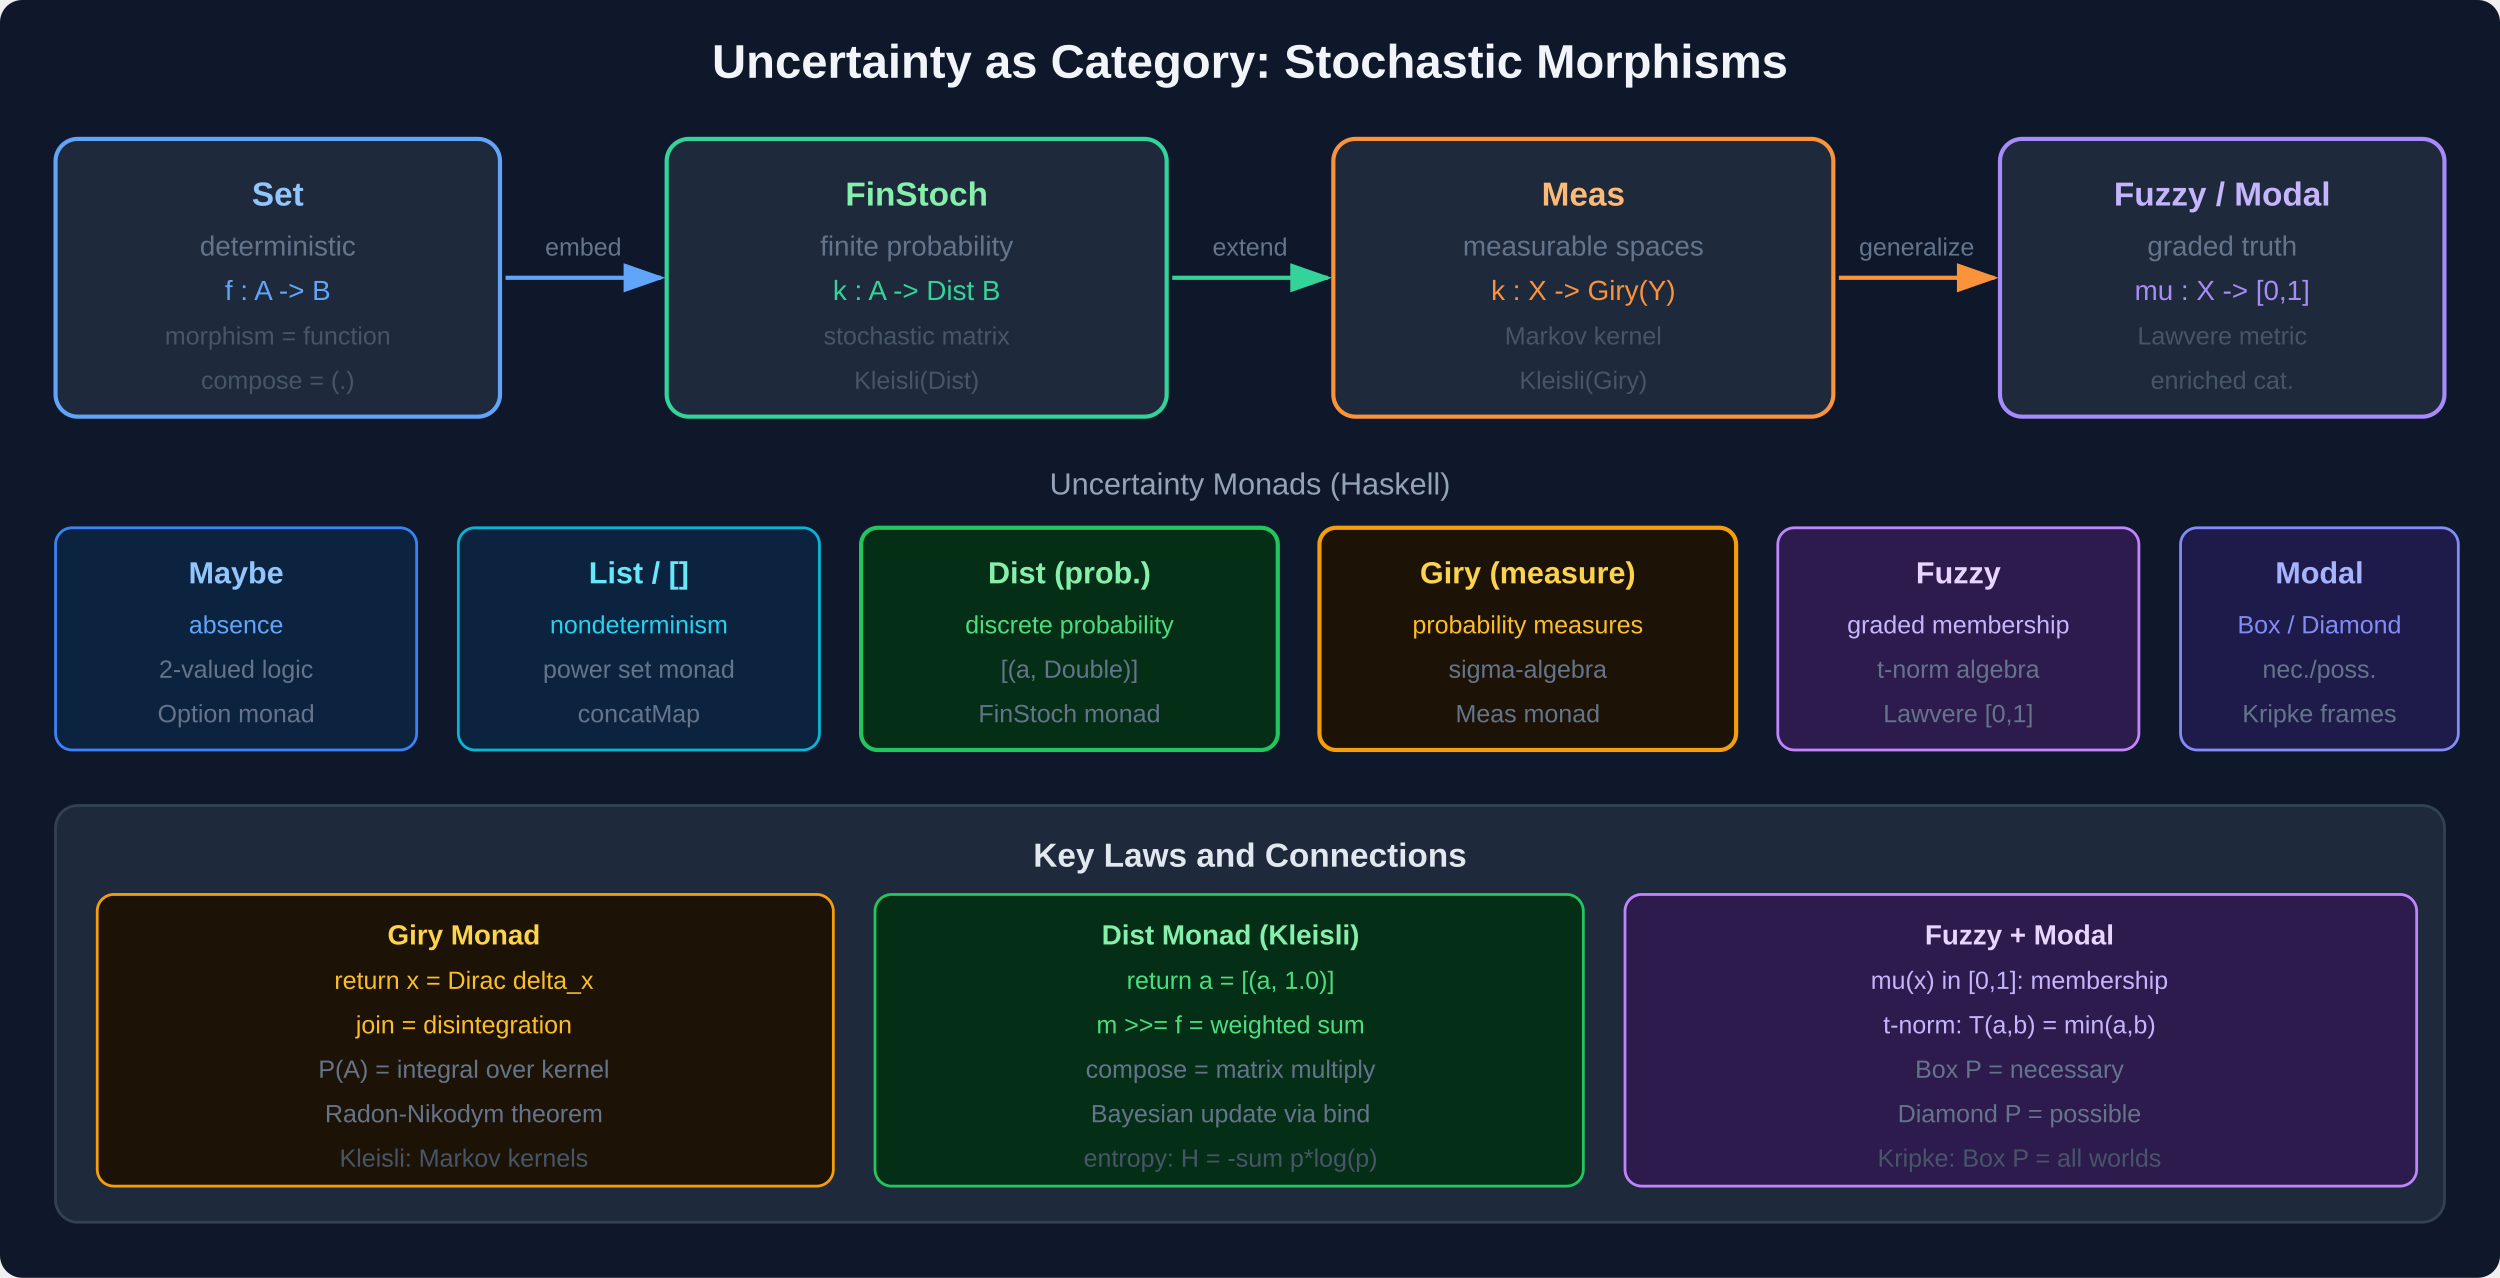
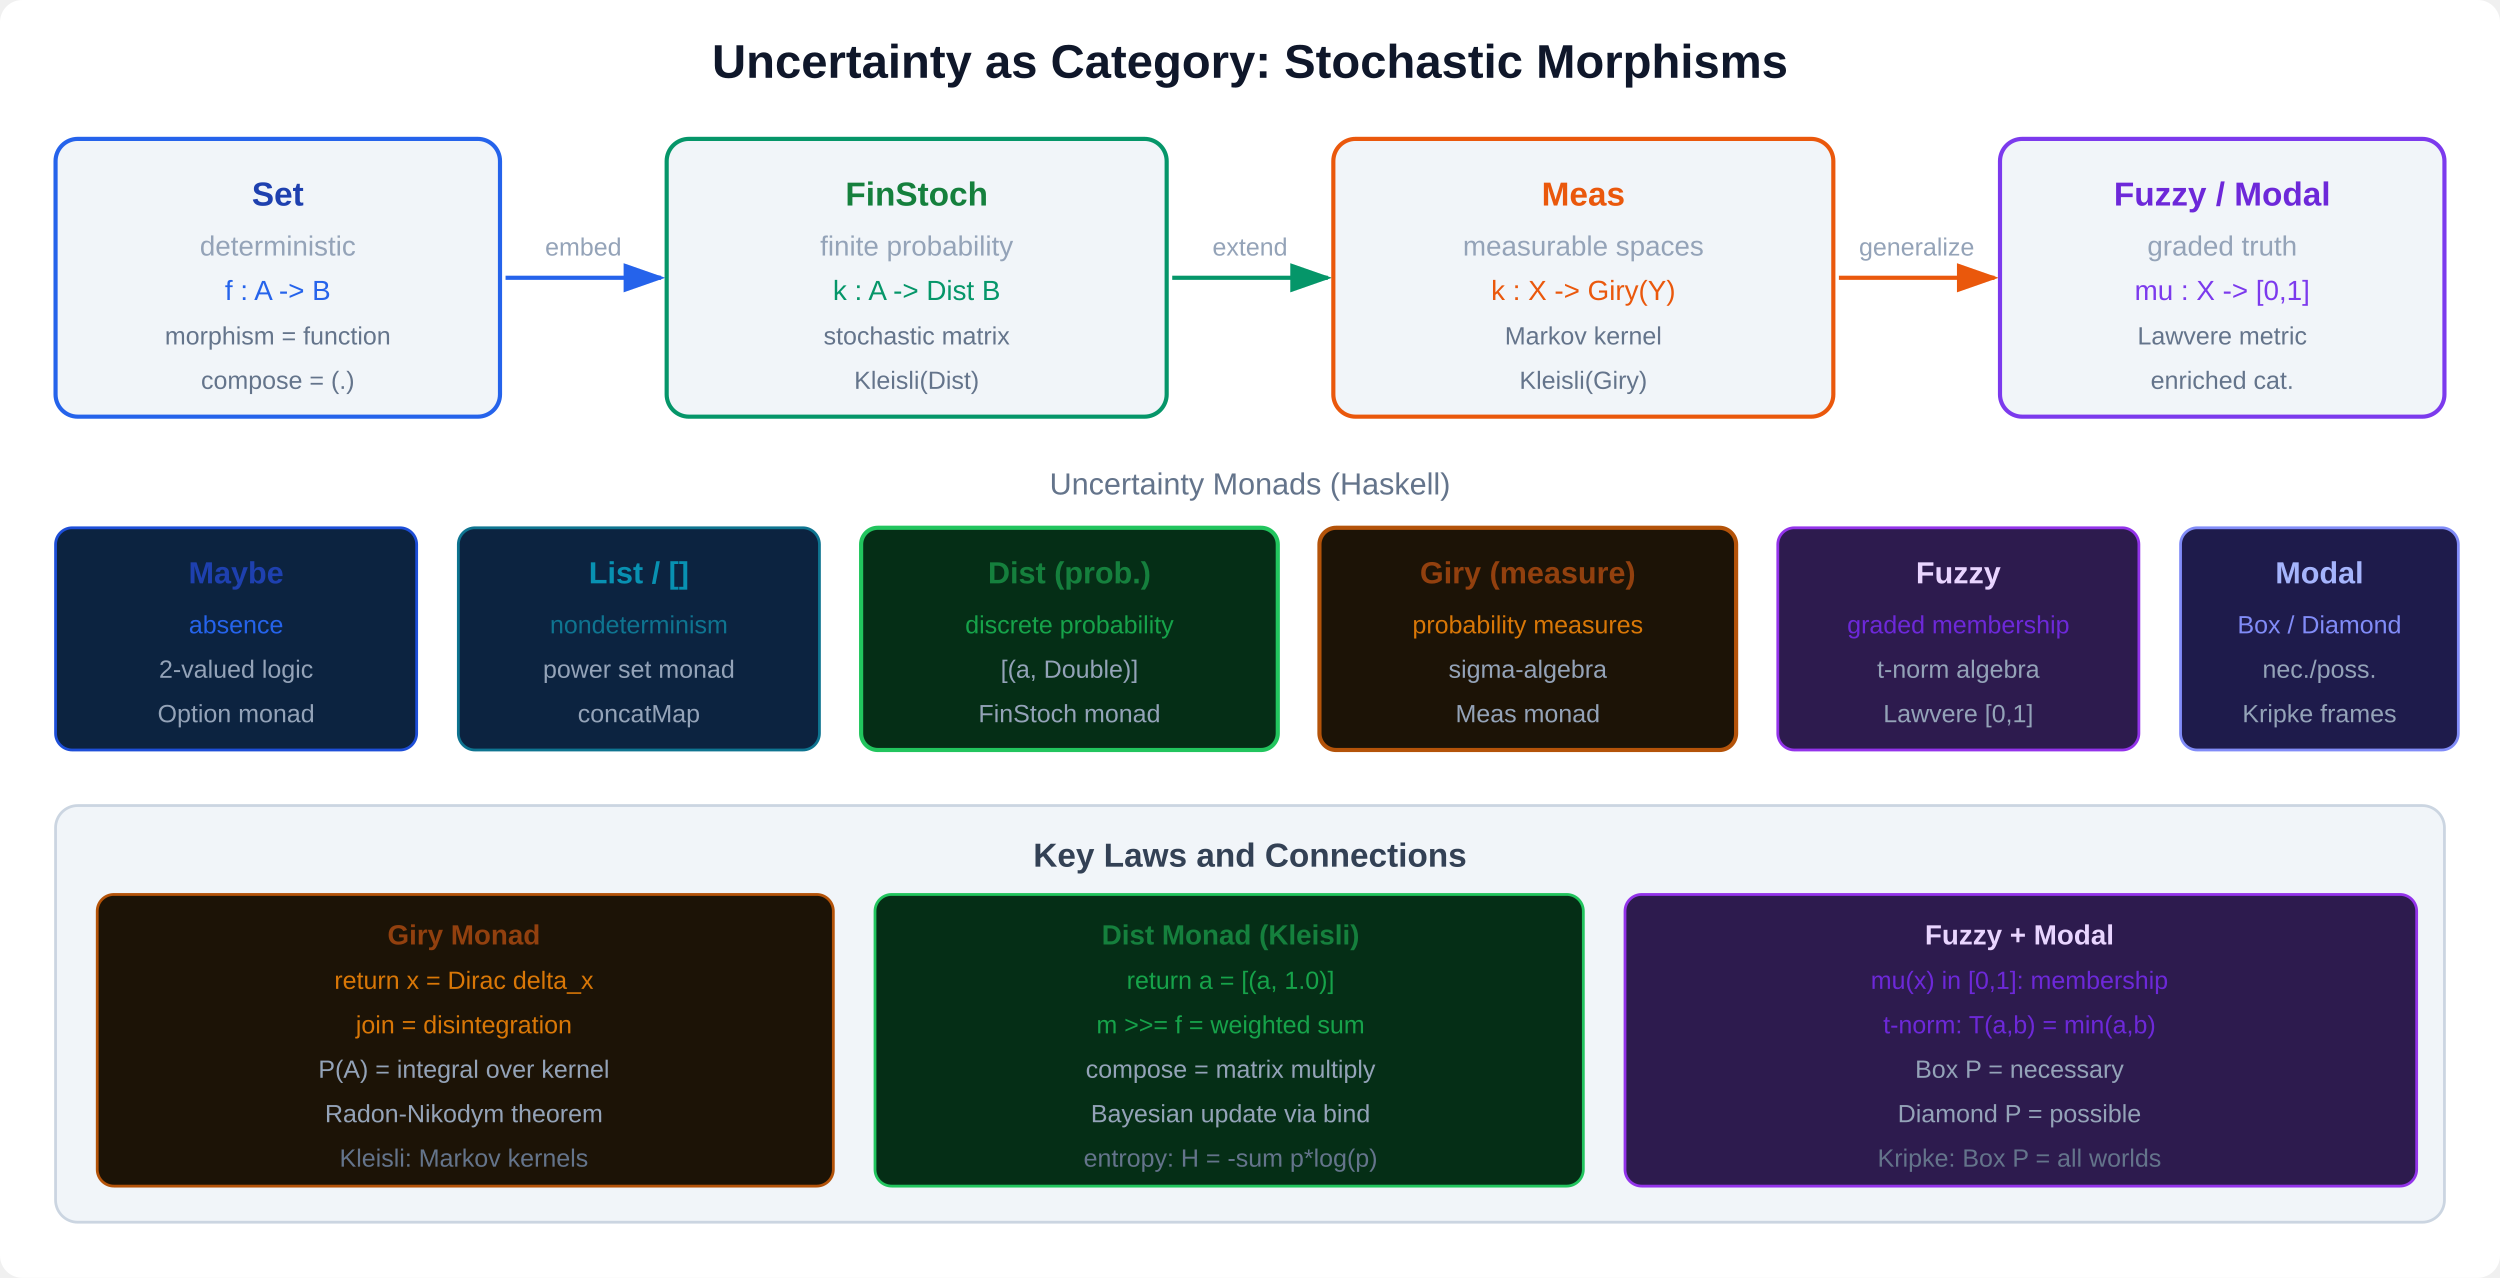
<svg xmlns="http://www.w3.org/2000/svg" width="900" height="460" viewBox="0 0 900 460" font-family="monospace,Arial,sans-serif">
  <defs>
    <marker id="arr" markerWidth="10" markerHeight="7" refX="9" refY="3.5" orient="auto">
-       <polygon points="0 0, 10 3.5, 0 7" fill="#60a5fa" />
+       <polygon points="0 0, 10 3.5, 0 7" fill="#2563eb" />
    </marker>
    <marker id="arrg" markerWidth="10" markerHeight="7" refX="9" refY="3.5" orient="auto">
-       <polygon points="0 0, 10 3.5, 0 7" fill="#34d399" />
+       <polygon points="0 0, 10 3.5, 0 7" fill="#059669" />
    </marker>
    <marker id="arro" markerWidth="10" markerHeight="7" refX="9" refY="3.5" orient="auto">
-       <polygon points="0 0, 10 3.5, 0 7" fill="#fb923c" />
+       <polygon points="0 0, 10 3.5, 0 7" fill="#ea580c" />
    </marker>
    <marker id="arrp" markerWidth="10" markerHeight="7" refX="9" refY="3.5" orient="auto">
-       <polygon points="0 0, 10 3.5, 0 7" fill="#a78bfa" />
+       <polygon points="0 0, 10 3.5, 0 7" fill="#7c3aed" />
    </marker>
  </defs>
-   <rect width="900" height="460" fill="#0f172a" rx="8" />
-   <text x="450" y="28" text-anchor="middle" font-size="17" font-weight="bold" fill="#f1f5f9">Uncertainty as Category: Stochastic Morphisms</text>
-   <rect x="20" y="50" width="160" height="100" rx="8" fill="#1e293b" stroke="#60a5fa" stroke-width="1.5" />
-   <text x="100" y="74" text-anchor="middle" font-size="12" font-weight="bold" fill="#93c5fd">Set</text>
-   <text x="100" y="92" text-anchor="middle" font-size="10" fill="#64748b">deterministic</text>
-   <text x="100" y="108" text-anchor="middle" font-size="10" fill="#60a5fa">f : A -&gt; B</text>
-   <text x="100" y="124" text-anchor="middle" font-size="9" fill="#475569">morphism = function</text>
-   <text x="100" y="140" text-anchor="middle" font-size="9" fill="#475569">compose = (.)</text>
-   <line x1="182" y1="100" x2="238" y2="100" stroke="#60a5fa" stroke-width="1.5" marker-end="url(#arr)" />
-   <text x="210" y="92" text-anchor="middle" font-size="9" fill="#64748b">embed</text>
-   <rect x="240" y="50" width="180" height="100" rx="8" fill="#1e293b" stroke="#34d399" stroke-width="1.5" />
-   <text x="330" y="74" text-anchor="middle" font-size="12" font-weight="bold" fill="#86efac">FinStoch</text>
-   <text x="330" y="92" text-anchor="middle" font-size="10" fill="#64748b">finite probability</text>
-   <text x="330" y="108" text-anchor="middle" font-size="10" fill="#34d399">k : A -&gt; Dist B</text>
-   <text x="330" y="124" text-anchor="middle" font-size="9" fill="#475569">stochastic matrix</text>
-   <text x="330" y="140" text-anchor="middle" font-size="9" fill="#475569">Kleisli(Dist)</text>
-   <line x1="422" y1="100" x2="478" y2="100" stroke="#34d399" stroke-width="1.5" marker-end="url(#arrg)" />
-   <text x="450" y="92" text-anchor="middle" font-size="9" fill="#64748b">extend</text>
-   <rect x="480" y="50" width="180" height="100" rx="8" fill="#1e293b" stroke="#fb923c" stroke-width="1.5" />
-   <text x="570" y="74" text-anchor="middle" font-size="12" font-weight="bold" fill="#fdba74">Meas</text>
-   <text x="570" y="92" text-anchor="middle" font-size="10" fill="#64748b">measurable spaces</text>
-   <text x="570" y="108" text-anchor="middle" font-size="10" fill="#fb923c">k : X -&gt; Giry(Y)</text>
-   <text x="570" y="124" text-anchor="middle" font-size="9" fill="#475569">Markov kernel</text>
-   <text x="570" y="140" text-anchor="middle" font-size="9" fill="#475569">Kleisli(Giry)</text>
-   <line x1="662" y1="100" x2="718" y2="100" stroke="#fb923c" stroke-width="1.5" marker-end="url(#arro)" />
-   <text x="690" y="92" text-anchor="middle" font-size="9" fill="#64748b">generalize</text>
-   <rect x="720" y="50" width="160" height="100" rx="8" fill="#1e293b" stroke="#a78bfa" stroke-width="1.5" />
-   <text x="800" y="74" text-anchor="middle" font-size="12" font-weight="bold" fill="#c4b5fd">Fuzzy / Modal</text>
-   <text x="800" y="92" text-anchor="middle" font-size="10" fill="#64748b">graded truth</text>
-   <text x="800" y="108" text-anchor="middle" font-size="10" fill="#a78bfa">mu : X -&gt; [0,1]</text>
-   <text x="800" y="124" text-anchor="middle" font-size="9" fill="#475569">Lawvere metric</text>
-   <text x="800" y="140" text-anchor="middle" font-size="9" fill="#475569">enriched cat.</text>
-   <text x="450" y="178" text-anchor="middle" font-size="11" fill="#94a3b8">Uncertainty Monads (Haskell)</text>
-   <rect x="20" y="190" width="130" height="80" rx="6" fill="#0c2340" stroke="#3b82f6" stroke-width="1" />
-   <text x="85" y="210" text-anchor="middle" font-size="11" font-weight="bold" fill="#93c5fd">Maybe</text>
-   <text x="85" y="228" text-anchor="middle" font-size="9" fill="#60a5fa">absence</text>
-   <text x="85" y="244" text-anchor="middle" font-size="9" fill="#64748b">2-valued logic</text>
-   <text x="85" y="260" text-anchor="middle" font-size="9" fill="#64748b">Option monad</text>
-   <rect x="165" y="190" width="130" height="80" rx="6" fill="#0c2340" stroke="#06b6d4" stroke-width="1" />
-   <text x="230" y="210" text-anchor="middle" font-size="11" font-weight="bold" fill="#67e8f9">List / []</text>
-   <text x="230" y="228" text-anchor="middle" font-size="9" fill="#22d3ee">nondeterminism</text>
-   <text x="230" y="244" text-anchor="middle" font-size="9" fill="#64748b">power set monad</text>
-   <text x="230" y="260" text-anchor="middle" font-size="9" fill="#64748b">concatMap</text>
+   <rect width="900" height="460" fill="#ffffff" rx="8" />
+   <text x="450" y="28" text-anchor="middle" font-size="17" font-weight="bold" fill="#0f172a">Uncertainty as Category: Stochastic Morphisms</text>
+   <rect x="20" y="50" width="160" height="100" rx="8" fill="#f1f5f9" stroke="#2563eb" stroke-width="1.5" />
+   <text x="100" y="74" text-anchor="middle" font-size="12" font-weight="bold" fill="#1e40af">Set</text>
+   <text x="100" y="92" text-anchor="middle" font-size="10" fill="#94a3b8">deterministic</text>
+   <text x="100" y="108" text-anchor="middle" font-size="10" fill="#2563eb">f : A -&gt; B</text>
+   <text x="100" y="124" text-anchor="middle" font-size="9" fill="#64748b">morphism = function</text>
+   <text x="100" y="140" text-anchor="middle" font-size="9" fill="#64748b">compose = (.)</text>
+   <line x1="182" y1="100" x2="238" y2="100" stroke="#2563eb" stroke-width="1.5" marker-end="url(#arr)" />
+   <text x="210" y="92" text-anchor="middle" font-size="9" fill="#94a3b8">embed</text>
+   <rect x="240" y="50" width="180" height="100" rx="8" fill="#f1f5f9" stroke="#059669" stroke-width="1.5" />
+   <text x="330" y="74" text-anchor="middle" font-size="12" font-weight="bold" fill="#15803d">FinStoch</text>
+   <text x="330" y="92" text-anchor="middle" font-size="10" fill="#94a3b8">finite probability</text>
+   <text x="330" y="108" text-anchor="middle" font-size="10" fill="#059669">k : A -&gt; Dist B</text>
+   <text x="330" y="124" text-anchor="middle" font-size="9" fill="#64748b">stochastic matrix</text>
+   <text x="330" y="140" text-anchor="middle" font-size="9" fill="#64748b">Kleisli(Dist)</text>
+   <line x1="422" y1="100" x2="478" y2="100" stroke="#059669" stroke-width="1.5" marker-end="url(#arrg)" />
+   <text x="450" y="92" text-anchor="middle" font-size="9" fill="#94a3b8">extend</text>
+   <rect x="480" y="50" width="180" height="100" rx="8" fill="#f1f5f9" stroke="#ea580c" stroke-width="1.5" />
+   <text x="570" y="74" text-anchor="middle" font-size="12" font-weight="bold" fill="#ea580c">Meas</text>
+   <text x="570" y="92" text-anchor="middle" font-size="10" fill="#94a3b8">measurable spaces</text>
+   <text x="570" y="108" text-anchor="middle" font-size="10" fill="#ea580c">k : X -&gt; Giry(Y)</text>
+   <text x="570" y="124" text-anchor="middle" font-size="9" fill="#64748b">Markov kernel</text>
+   <text x="570" y="140" text-anchor="middle" font-size="9" fill="#64748b">Kleisli(Giry)</text>
+   <line x1="662" y1="100" x2="718" y2="100" stroke="#ea580c" stroke-width="1.5" marker-end="url(#arro)" />
+   <text x="690" y="92" text-anchor="middle" font-size="9" fill="#94a3b8">generalize</text>
+   <rect x="720" y="50" width="160" height="100" rx="8" fill="#f1f5f9" stroke="#7c3aed" stroke-width="1.5" />
+   <text x="800" y="74" text-anchor="middle" font-size="12" font-weight="bold" fill="#6d28d9">Fuzzy / Modal</text>
+   <text x="800" y="92" text-anchor="middle" font-size="10" fill="#94a3b8">graded truth</text>
+   <text x="800" y="108" text-anchor="middle" font-size="10" fill="#7c3aed">mu : X -&gt; [0,1]</text>
+   <text x="800" y="124" text-anchor="middle" font-size="9" fill="#64748b">Lawvere metric</text>
+   <text x="800" y="140" text-anchor="middle" font-size="9" fill="#64748b">enriched cat.</text>
+   <text x="450" y="178" text-anchor="middle" font-size="11" fill="#64748b">Uncertainty Monads (Haskell)</text>
+   <rect x="20" y="190" width="130" height="80" rx="6" fill="#0c2340" stroke="#1d4ed8" stroke-width="1" />
+   <text x="85" y="210" text-anchor="middle" font-size="11" font-weight="bold" fill="#1e40af">Maybe</text>
+   <text x="85" y="228" text-anchor="middle" font-size="9" fill="#2563eb">absence</text>
+   <text x="85" y="244" text-anchor="middle" font-size="9" fill="#94a3b8">2-valued logic</text>
+   <text x="85" y="260" text-anchor="middle" font-size="9" fill="#94a3b8">Option monad</text>
+   <rect x="165" y="190" width="130" height="80" rx="6" fill="#0c2340" stroke="#0e7490" stroke-width="1" />
+   <text x="230" y="210" text-anchor="middle" font-size="11" font-weight="bold" fill="#0891b2">List / []</text>
+   <text x="230" y="228" text-anchor="middle" font-size="9" fill="#0e7490">nondeterminism</text>
+   <text x="230" y="244" text-anchor="middle" font-size="9" fill="#94a3b8">power set monad</text>
+   <text x="230" y="260" text-anchor="middle" font-size="9" fill="#94a3b8">concatMap</text>
  <rect x="310" y="190" width="150" height="80" rx="6" fill="#052e16" stroke="#22c55e" stroke-width="1.5" />
-   <text x="385" y="210" text-anchor="middle" font-size="11" font-weight="bold" fill="#86efac">Dist (prob.)</text>
-   <text x="385" y="228" text-anchor="middle" font-size="9" fill="#4ade80">discrete probability</text>
-   <text x="385" y="244" text-anchor="middle" font-size="9" fill="#64748b">[(a, Double)]</text>
-   <text x="385" y="260" text-anchor="middle" font-size="9" fill="#64748b">FinStoch monad</text>
-   <rect x="475" y="190" width="150" height="80" rx="6" fill="#1c1306" stroke="#f59e0b" stroke-width="1.5" />
-   <text x="550" y="210" text-anchor="middle" font-size="11" font-weight="bold" fill="#fcd34d">Giry (measure)</text>
-   <text x="550" y="228" text-anchor="middle" font-size="9" fill="#fbbf24">probability measures</text>
-   <text x="550" y="244" text-anchor="middle" font-size="9" fill="#64748b">sigma-algebra</text>
-   <text x="550" y="260" text-anchor="middle" font-size="9" fill="#64748b">Meas monad</text>
-   <rect x="640" y="190" width="130" height="80" rx="6" fill="#2d1b4e" stroke="#c084fc" stroke-width="1" />
+   <text x="385" y="210" text-anchor="middle" font-size="11" font-weight="bold" fill="#15803d">Dist (prob.)</text>
+   <text x="385" y="228" text-anchor="middle" font-size="9" fill="#16a34a">discrete probability</text>
+   <text x="385" y="244" text-anchor="middle" font-size="9" fill="#94a3b8">[(a, Double)]</text>
+   <text x="385" y="260" text-anchor="middle" font-size="9" fill="#94a3b8">FinStoch monad</text>
+   <rect x="475" y="190" width="150" height="80" rx="6" fill="#1c1306" stroke="#b45309" stroke-width="1.5" />
+   <text x="550" y="210" text-anchor="middle" font-size="11" font-weight="bold" fill="#92400e">Giry (measure)</text>
+   <text x="550" y="228" text-anchor="middle" font-size="9" fill="#d97706">probability measures</text>
+   <text x="550" y="244" text-anchor="middle" font-size="9" fill="#94a3b8">sigma-algebra</text>
+   <text x="550" y="260" text-anchor="middle" font-size="9" fill="#94a3b8">Meas monad</text>
+   <rect x="640" y="190" width="130" height="80" rx="6" fill="#2d1b4e" stroke="#9333ea" stroke-width="1" />
  <text x="705" y="210" text-anchor="middle" font-size="11" font-weight="bold" fill="#e9d5ff">Fuzzy</text>
-   <text x="705" y="228" text-anchor="middle" font-size="9" fill="#c4b5fd">graded membership</text>
-   <text x="705" y="244" text-anchor="middle" font-size="9" fill="#64748b">t-norm algebra</text>
-   <text x="705" y="260" text-anchor="middle" font-size="9" fill="#64748b">Lawvere [0,1]</text>
+   <text x="705" y="228" text-anchor="middle" font-size="9" fill="#6d28d9">graded membership</text>
+   <text x="705" y="244" text-anchor="middle" font-size="9" fill="#94a3b8">t-norm algebra</text>
+   <text x="705" y="260" text-anchor="middle" font-size="9" fill="#94a3b8">Lawvere [0,1]</text>
  <rect x="785" y="190" width="100" height="80" rx="6" fill="#1e1b4b" stroke="#818cf8" stroke-width="1" />
  <text x="835" y="210" text-anchor="middle" font-size="11" font-weight="bold" fill="#a5b4fc">Modal</text>
  <text x="835" y="228" text-anchor="middle" font-size="9" fill="#818cf8">Box / Diamond</text>
-   <text x="835" y="244" text-anchor="middle" font-size="9" fill="#64748b">nec./poss.</text>
-   <text x="835" y="260" text-anchor="middle" font-size="9" fill="#64748b">Kripke frames</text>
-   <rect x="20" y="290" width="860" height="150" rx="8" fill="#1e293b" stroke="#334155" stroke-width="1" />
-   <text x="450" y="312" text-anchor="middle" font-size="12" font-weight="bold" fill="#e2e8f0">Key Laws and Connections</text>
-   <rect x="35" y="322" width="265" height="105" rx="6" fill="#1c1306" stroke="#f59e0b" stroke-width="1" />
-   <text x="167" y="340" text-anchor="middle" font-size="10" font-weight="bold" fill="#fcd34d">Giry Monad</text>
-   <text x="167" y="356" text-anchor="middle" font-size="9" fill="#fbbf24">return x = Dirac delta_x</text>
-   <text x="167" y="372" text-anchor="middle" font-size="9" fill="#fbbf24">join = disintegration</text>
-   <text x="167" y="388" text-anchor="middle" font-size="9" fill="#64748b">P(A) = integral over kernel</text>
-   <text x="167" y="404" text-anchor="middle" font-size="9" fill="#64748b">Radon-Nikodym theorem</text>
-   <text x="167" y="420" text-anchor="middle" font-size="9" fill="#475569">Kleisli: Markov kernels</text>
+   <text x="835" y="244" text-anchor="middle" font-size="9" fill="#94a3b8">nec./poss.</text>
+   <text x="835" y="260" text-anchor="middle" font-size="9" fill="#94a3b8">Kripke frames</text>
+   <rect x="20" y="290" width="860" height="150" rx="8" fill="#f1f5f9" stroke="#cbd5e1" stroke-width="1" />
+   <text x="450" y="312" text-anchor="middle" font-size="12" font-weight="bold" fill="#334155">Key Laws and Connections</text>
+   <rect x="35" y="322" width="265" height="105" rx="6" fill="#1c1306" stroke="#b45309" stroke-width="1" />
+   <text x="167" y="340" text-anchor="middle" font-size="10" font-weight="bold" fill="#92400e">Giry Monad</text>
+   <text x="167" y="356" text-anchor="middle" font-size="9" fill="#d97706">return x = Dirac delta_x</text>
+   <text x="167" y="372" text-anchor="middle" font-size="9" fill="#d97706">join = disintegration</text>
+   <text x="167" y="388" text-anchor="middle" font-size="9" fill="#94a3b8">P(A) = integral over kernel</text>
+   <text x="167" y="404" text-anchor="middle" font-size="9" fill="#94a3b8">Radon-Nikodym theorem</text>
+   <text x="167" y="420" text-anchor="middle" font-size="9" fill="#64748b">Kleisli: Markov kernels</text>
  <rect x="315" y="322" width="255" height="105" rx="6" fill="#052e16" stroke="#22c55e" stroke-width="1" />
-   <text x="443" y="340" text-anchor="middle" font-size="10" font-weight="bold" fill="#86efac">Dist Monad (Kleisli)</text>
-   <text x="443" y="356" text-anchor="middle" font-size="9" fill="#4ade80">return a = [(a, 1.0)]</text>
-   <text x="443" y="372" text-anchor="middle" font-size="9" fill="#4ade80">m &gt;&gt;= f = weighted sum</text>
-   <text x="443" y="388" text-anchor="middle" font-size="9" fill="#64748b">compose = matrix multiply</text>
-   <text x="443" y="404" text-anchor="middle" font-size="9" fill="#64748b">Bayesian update via bind</text>
-   <text x="443" y="420" text-anchor="middle" font-size="9" fill="#475569">entropy: H = -sum p*log(p)</text>
-   <rect x="585" y="322" width="285" height="105" rx="6" fill="#2d1b4e" stroke="#c084fc" stroke-width="1" />
+   <text x="443" y="340" text-anchor="middle" font-size="10" font-weight="bold" fill="#15803d">Dist Monad (Kleisli)</text>
+   <text x="443" y="356" text-anchor="middle" font-size="9" fill="#16a34a">return a = [(a, 1.0)]</text>
+   <text x="443" y="372" text-anchor="middle" font-size="9" fill="#16a34a">m &gt;&gt;= f = weighted sum</text>
+   <text x="443" y="388" text-anchor="middle" font-size="9" fill="#94a3b8">compose = matrix multiply</text>
+   <text x="443" y="404" text-anchor="middle" font-size="9" fill="#94a3b8">Bayesian update via bind</text>
+   <text x="443" y="420" text-anchor="middle" font-size="9" fill="#64748b">entropy: H = -sum p*log(p)</text>
+   <rect x="585" y="322" width="285" height="105" rx="6" fill="#2d1b4e" stroke="#9333ea" stroke-width="1" />
  <text x="727" y="340" text-anchor="middle" font-size="10" font-weight="bold" fill="#e9d5ff">Fuzzy + Modal</text>
-   <text x="727" y="356" text-anchor="middle" font-size="9" fill="#c4b5fd">mu(x) in [0,1]: membership</text>
-   <text x="727" y="372" text-anchor="middle" font-size="9" fill="#c4b5fd">t-norm: T(a,b) = min(a,b)</text>
-   <text x="727" y="388" text-anchor="middle" font-size="9" fill="#64748b">Box P = necessary</text>
-   <text x="727" y="404" text-anchor="middle" font-size="9" fill="#64748b">Diamond P = possible</text>
-   <text x="727" y="420" text-anchor="middle" font-size="9" fill="#475569">Kripke: Box P = all worlds</text>
+   <text x="727" y="356" text-anchor="middle" font-size="9" fill="#6d28d9">mu(x) in [0,1]: membership</text>
+   <text x="727" y="372" text-anchor="middle" font-size="9" fill="#6d28d9">t-norm: T(a,b) = min(a,b)</text>
+   <text x="727" y="388" text-anchor="middle" font-size="9" fill="#94a3b8">Box P = necessary</text>
+   <text x="727" y="404" text-anchor="middle" font-size="9" fill="#94a3b8">Diamond P = possible</text>
+   <text x="727" y="420" text-anchor="middle" font-size="9" fill="#64748b">Kripke: Box P = all worlds</text>
</svg>
